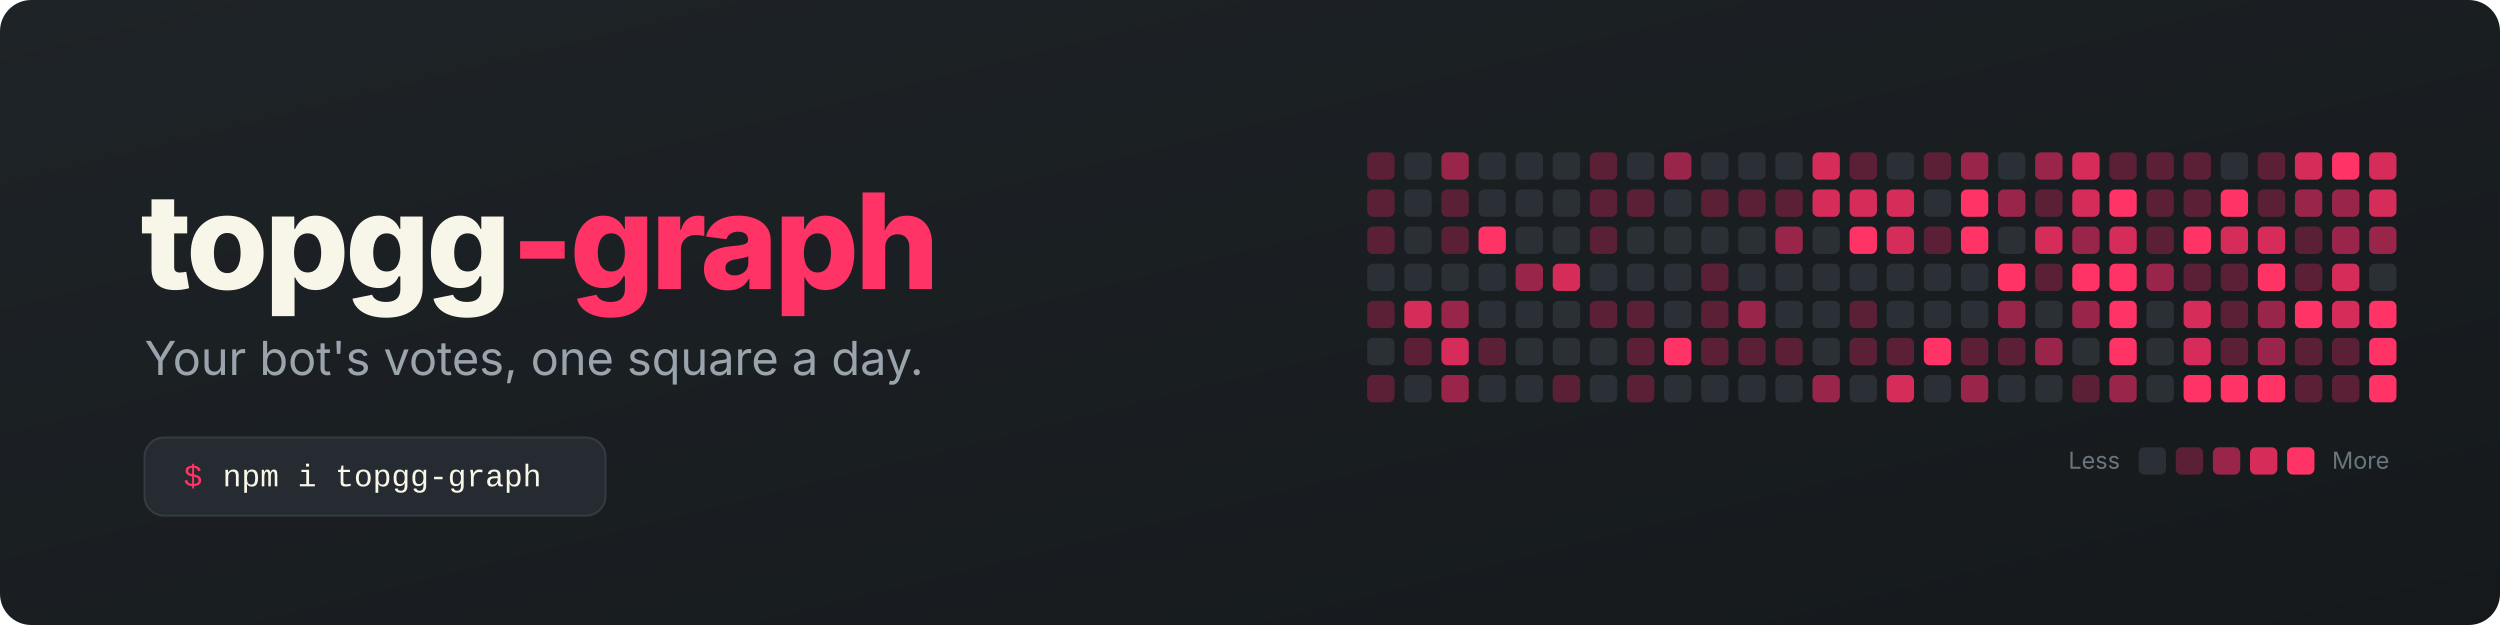
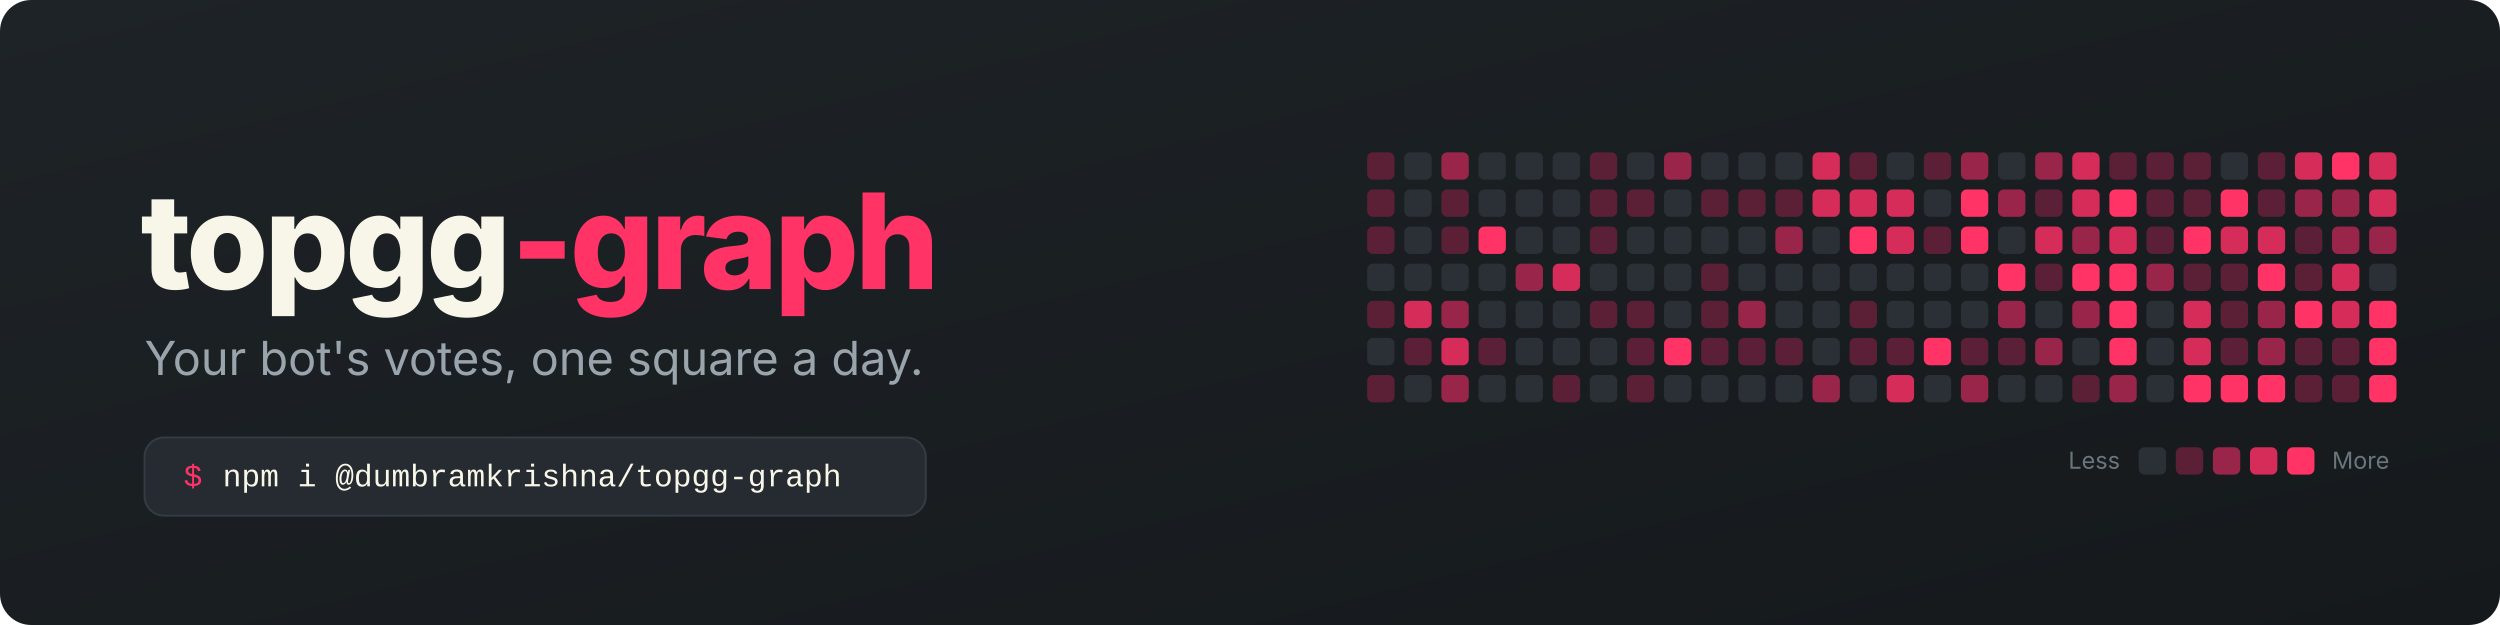
<svg xmlns="http://www.w3.org/2000/svg" width="1280" height="320" viewBox="0 0 1280 320" role="img" aria-labelledby="t d">
  <defs>
    <linearGradient id="bg" x1="0" y1="0" x2="1" y2="1">
      <stop offset="0" stop-color="#1e2327" />
      <stop offset="1" stop-color="#15191c" />
    </linearGradient>
  </defs>
  <style>
    text { font-family: Inter, "Segoe UI", system-ui, -apple-system, Roboto, "Helvetica Neue", Arial, sans-serif; }
    .mono { font-family: "JetBrains Mono", "SFMono-Regular", Consolas, "Liberation Mono", Menlo, monospace; }
  </style>
  <rect width="1280" height="320" rx="16" fill="url(#bg)" />
  <text x="72" y="148" font-size="68" font-weight="800" letter-spacing="-2" fill="#f8f6e8">topgg<tspan fill="#ff3366">-graph</tspan>
  </text>
  <text x="74" y="192" font-size="24" fill="#9aa4ad">Your bot's votes, one square a day.</text>
-   <rect x="74" y="224" width="236" height="40" rx="10" fill="#252b30" stroke="#343c43" />
+   <rect x="74" y="224" width="400" height="40" rx="10" fill="#252b30" stroke="#343c43" />
  <text x="94" y="249" font-size="16" class="mono" fill="#ff3366">$</text>
-   <text x="114" y="249" font-size="16" class="mono" fill="#f8f6e8">npm i topgg-graph</text>
+   <text x="114" y="249" font-size="16" class="mono" fill="#f8f6e8">npm i @dumbramkrishna/topgg-graph</text>
  <g>
    <rect x="700" y="78" width="14" height="14" rx="3" fill="#5c2036" />
    <rect x="700" y="97" width="14" height="14" rx="3" fill="#5c2036" />
    <rect x="700" y="116" width="14" height="14" rx="3" fill="#5c2036" />
    <rect x="700" y="135" width="14" height="14" rx="3" fill="#2a3036" />
    <rect x="700" y="154" width="14" height="14" rx="3" fill="#5c2036" />
    <rect x="700" y="173" width="14" height="14" rx="3" fill="#2a3036" />
    <rect x="700" y="192" width="14" height="14" rx="3" fill="#5c2036" />
    <rect x="719" y="78" width="14" height="14" rx="3" fill="#2a3036" />
    <rect x="719" y="97" width="14" height="14" rx="3" fill="#2a3036" />
    <rect x="719" y="116" width="14" height="14" rx="3" fill="#2a3036" />
    <rect x="719" y="135" width="14" height="14" rx="3" fill="#2a3036" />
    <rect x="719" y="154" width="14" height="14" rx="3" fill="#d62c5a" />
    <rect x="719" y="173" width="14" height="14" rx="3" fill="#5c2036" />
    <rect x="719" y="192" width="14" height="14" rx="3" fill="#2a3036" />
    <rect x="738" y="78" width="14" height="14" rx="3" fill="#99264a" />
    <rect x="738" y="97" width="14" height="14" rx="3" fill="#5c2036" />
    <rect x="738" y="116" width="14" height="14" rx="3" fill="#5c2036" />
    <rect x="738" y="135" width="14" height="14" rx="3" fill="#2a3036" />
    <rect x="738" y="154" width="14" height="14" rx="3" fill="#99264a" />
    <rect x="738" y="173" width="14" height="14" rx="3" fill="#d62c5a" />
    <rect x="738" y="192" width="14" height="14" rx="3" fill="#99264a" />
    <rect x="757" y="78" width="14" height="14" rx="3" fill="#2a3036" />
    <rect x="757" y="97" width="14" height="14" rx="3" fill="#2a3036" />
    <rect x="757" y="116" width="14" height="14" rx="3" fill="#ff3366" />
    <rect x="757" y="135" width="14" height="14" rx="3" fill="#2a3036" />
    <rect x="757" y="154" width="14" height="14" rx="3" fill="#2a3036" />
    <rect x="757" y="173" width="14" height="14" rx="3" fill="#5c2036" />
    <rect x="757" y="192" width="14" height="14" rx="3" fill="#2a3036" />
    <rect x="776" y="78" width="14" height="14" rx="3" fill="#2a3036" />
    <rect x="776" y="97" width="14" height="14" rx="3" fill="#2a3036" />
    <rect x="776" y="116" width="14" height="14" rx="3" fill="#2a3036" />
    <rect x="776" y="135" width="14" height="14" rx="3" fill="#99264a" />
    <rect x="776" y="154" width="14" height="14" rx="3" fill="#2a3036" />
    <rect x="776" y="173" width="14" height="14" rx="3" fill="#2a3036" />
    <rect x="776" y="192" width="14" height="14" rx="3" fill="#2a3036" />
    <rect x="795" y="78" width="14" height="14" rx="3" fill="#2a3036" />
    <rect x="795" y="97" width="14" height="14" rx="3" fill="#2a3036" />
    <rect x="795" y="116" width="14" height="14" rx="3" fill="#2a3036" />
    <rect x="795" y="135" width="14" height="14" rx="3" fill="#d62c5a" />
    <rect x="795" y="154" width="14" height="14" rx="3" fill="#2a3036" />
    <rect x="795" y="173" width="14" height="14" rx="3" fill="#2a3036" />
    <rect x="795" y="192" width="14" height="14" rx="3" fill="#5c2036" />
    <rect x="814" y="78" width="14" height="14" rx="3" fill="#5c2036" />
    <rect x="814" y="97" width="14" height="14" rx="3" fill="#5c2036" />
    <rect x="814" y="116" width="14" height="14" rx="3" fill="#5c2036" />
    <rect x="814" y="135" width="14" height="14" rx="3" fill="#2a3036" />
    <rect x="814" y="154" width="14" height="14" rx="3" fill="#5c2036" />
    <rect x="814" y="173" width="14" height="14" rx="3" fill="#2a3036" />
    <rect x="814" y="192" width="14" height="14" rx="3" fill="#2a3036" />
    <rect x="833" y="78" width="14" height="14" rx="3" fill="#2a3036" />
    <rect x="833" y="97" width="14" height="14" rx="3" fill="#5c2036" />
    <rect x="833" y="116" width="14" height="14" rx="3" fill="#2a3036" />
    <rect x="833" y="135" width="14" height="14" rx="3" fill="#2a3036" />
    <rect x="833" y="154" width="14" height="14" rx="3" fill="#5c2036" />
    <rect x="833" y="173" width="14" height="14" rx="3" fill="#5c2036" />
    <rect x="833" y="192" width="14" height="14" rx="3" fill="#5c2036" />
    <rect x="852" y="78" width="14" height="14" rx="3" fill="#99264a" />
    <rect x="852" y="97" width="14" height="14" rx="3" fill="#2a3036" />
    <rect x="852" y="116" width="14" height="14" rx="3" fill="#2a3036" />
    <rect x="852" y="135" width="14" height="14" rx="3" fill="#2a3036" />
    <rect x="852" y="154" width="14" height="14" rx="3" fill="#2a3036" />
    <rect x="852" y="173" width="14" height="14" rx="3" fill="#ff3366" />
    <rect x="852" y="192" width="14" height="14" rx="3" fill="#2a3036" />
    <rect x="871" y="78" width="14" height="14" rx="3" fill="#2a3036" />
    <rect x="871" y="97" width="14" height="14" rx="3" fill="#5c2036" />
    <rect x="871" y="116" width="14" height="14" rx="3" fill="#2a3036" />
    <rect x="871" y="135" width="14" height="14" rx="3" fill="#5c2036" />
    <rect x="871" y="154" width="14" height="14" rx="3" fill="#5c2036" />
    <rect x="871" y="173" width="14" height="14" rx="3" fill="#5c2036" />
    <rect x="871" y="192" width="14" height="14" rx="3" fill="#2a3036" />
    <rect x="890" y="78" width="14" height="14" rx="3" fill="#2a3036" />
    <rect x="890" y="97" width="14" height="14" rx="3" fill="#5c2036" />
    <rect x="890" y="116" width="14" height="14" rx="3" fill="#2a3036" />
    <rect x="890" y="135" width="14" height="14" rx="3" fill="#2a3036" />
    <rect x="890" y="154" width="14" height="14" rx="3" fill="#99264a" />
    <rect x="890" y="173" width="14" height="14" rx="3" fill="#5c2036" />
    <rect x="890" y="192" width="14" height="14" rx="3" fill="#2a3036" />
    <rect x="909" y="78" width="14" height="14" rx="3" fill="#2a3036" />
    <rect x="909" y="97" width="14" height="14" rx="3" fill="#5c2036" />
    <rect x="909" y="116" width="14" height="14" rx="3" fill="#99264a" />
    <rect x="909" y="135" width="14" height="14" rx="3" fill="#2a3036" />
    <rect x="909" y="154" width="14" height="14" rx="3" fill="#2a3036" />
    <rect x="909" y="173" width="14" height="14" rx="3" fill="#5c2036" />
    <rect x="909" y="192" width="14" height="14" rx="3" fill="#2a3036" />
    <rect x="928" y="78" width="14" height="14" rx="3" fill="#d62c5a" />
    <rect x="928" y="97" width="14" height="14" rx="3" fill="#d62c5a" />
    <rect x="928" y="116" width="14" height="14" rx="3" fill="#2a3036" />
    <rect x="928" y="135" width="14" height="14" rx="3" fill="#2a3036" />
    <rect x="928" y="154" width="14" height="14" rx="3" fill="#2a3036" />
    <rect x="928" y="173" width="14" height="14" rx="3" fill="#2a3036" />
    <rect x="928" y="192" width="14" height="14" rx="3" fill="#99264a" />
    <rect x="947" y="78" width="14" height="14" rx="3" fill="#5c2036" />
    <rect x="947" y="97" width="14" height="14" rx="3" fill="#d62c5a" />
    <rect x="947" y="116" width="14" height="14" rx="3" fill="#ff3366" />
    <rect x="947" y="135" width="14" height="14" rx="3" fill="#2a3036" />
    <rect x="947" y="154" width="14" height="14" rx="3" fill="#5c2036" />
    <rect x="947" y="173" width="14" height="14" rx="3" fill="#5c2036" />
    <rect x="947" y="192" width="14" height="14" rx="3" fill="#2a3036" />
    <rect x="966" y="78" width="14" height="14" rx="3" fill="#2a3036" />
    <rect x="966" y="97" width="14" height="14" rx="3" fill="#d62c5a" />
    <rect x="966" y="116" width="14" height="14" rx="3" fill="#d62c5a" />
    <rect x="966" y="135" width="14" height="14" rx="3" fill="#2a3036" />
    <rect x="966" y="154" width="14" height="14" rx="3" fill="#2a3036" />
    <rect x="966" y="173" width="14" height="14" rx="3" fill="#5c2036" />
    <rect x="966" y="192" width="14" height="14" rx="3" fill="#d62c5a" />
    <rect x="985" y="78" width="14" height="14" rx="3" fill="#5c2036" />
    <rect x="985" y="97" width="14" height="14" rx="3" fill="#2a3036" />
    <rect x="985" y="116" width="14" height="14" rx="3" fill="#5c2036" />
    <rect x="985" y="135" width="14" height="14" rx="3" fill="#2a3036" />
    <rect x="985" y="154" width="14" height="14" rx="3" fill="#2a3036" />
    <rect x="985" y="173" width="14" height="14" rx="3" fill="#ff3366" />
    <rect x="985" y="192" width="14" height="14" rx="3" fill="#2a3036" />
    <rect x="1004" y="78" width="14" height="14" rx="3" fill="#99264a" />
    <rect x="1004" y="97" width="14" height="14" rx="3" fill="#ff3366" />
    <rect x="1004" y="116" width="14" height="14" rx="3" fill="#ff3366" />
    <rect x="1004" y="135" width="14" height="14" rx="3" fill="#2a3036" />
    <rect x="1004" y="154" width="14" height="14" rx="3" fill="#2a3036" />
    <rect x="1004" y="173" width="14" height="14" rx="3" fill="#5c2036" />
    <rect x="1004" y="192" width="14" height="14" rx="3" fill="#99264a" />
    <rect x="1023" y="78" width="14" height="14" rx="3" fill="#2a3036" />
    <rect x="1023" y="97" width="14" height="14" rx="3" fill="#99264a" />
    <rect x="1023" y="116" width="14" height="14" rx="3" fill="#2a3036" />
    <rect x="1023" y="135" width="14" height="14" rx="3" fill="#ff3366" />
    <rect x="1023" y="154" width="14" height="14" rx="3" fill="#99264a" />
    <rect x="1023" y="173" width="14" height="14" rx="3" fill="#5c2036" />
    <rect x="1023" y="192" width="14" height="14" rx="3" fill="#2a3036" />
    <rect x="1042" y="78" width="14" height="14" rx="3" fill="#99264a" />
    <rect x="1042" y="97" width="14" height="14" rx="3" fill="#5c2036" />
    <rect x="1042" y="116" width="14" height="14" rx="3" fill="#d62c5a" />
    <rect x="1042" y="135" width="14" height="14" rx="3" fill="#5c2036" />
    <rect x="1042" y="154" width="14" height="14" rx="3" fill="#2a3036" />
    <rect x="1042" y="173" width="14" height="14" rx="3" fill="#99264a" />
    <rect x="1042" y="192" width="14" height="14" rx="3" fill="#2a3036" />
    <rect x="1061" y="78" width="14" height="14" rx="3" fill="#d62c5a" />
    <rect x="1061" y="97" width="14" height="14" rx="3" fill="#d62c5a" />
    <rect x="1061" y="116" width="14" height="14" rx="3" fill="#99264a" />
    <rect x="1061" y="135" width="14" height="14" rx="3" fill="#ff3366" />
    <rect x="1061" y="154" width="14" height="14" rx="3" fill="#99264a" />
    <rect x="1061" y="173" width="14" height="14" rx="3" fill="#2a3036" />
    <rect x="1061" y="192" width="14" height="14" rx="3" fill="#5c2036" />
    <rect x="1080" y="78" width="14" height="14" rx="3" fill="#5c2036" />
    <rect x="1080" y="97" width="14" height="14" rx="3" fill="#ff3366" />
    <rect x="1080" y="116" width="14" height="14" rx="3" fill="#d62c5a" />
    <rect x="1080" y="135" width="14" height="14" rx="3" fill="#ff3366" />
    <rect x="1080" y="154" width="14" height="14" rx="3" fill="#ff3366" />
    <rect x="1080" y="173" width="14" height="14" rx="3" fill="#ff3366" />
    <rect x="1080" y="192" width="14" height="14" rx="3" fill="#99264a" />
    <rect x="1099" y="78" width="14" height="14" rx="3" fill="#5c2036" />
    <rect x="1099" y="97" width="14" height="14" rx="3" fill="#5c2036" />
    <rect x="1099" y="116" width="14" height="14" rx="3" fill="#5c2036" />
    <rect x="1099" y="135" width="14" height="14" rx="3" fill="#99264a" />
    <rect x="1099" y="154" width="14" height="14" rx="3" fill="#2a3036" />
    <rect x="1099" y="173" width="14" height="14" rx="3" fill="#2a3036" />
    <rect x="1099" y="192" width="14" height="14" rx="3" fill="#2a3036" />
    <rect x="1118" y="78" width="14" height="14" rx="3" fill="#5c2036" />
    <rect x="1118" y="97" width="14" height="14" rx="3" fill="#5c2036" />
    <rect x="1118" y="116" width="14" height="14" rx="3" fill="#ff3366" />
    <rect x="1118" y="135" width="14" height="14" rx="3" fill="#5c2036" />
    <rect x="1118" y="154" width="14" height="14" rx="3" fill="#d62c5a" />
    <rect x="1118" y="173" width="14" height="14" rx="3" fill="#d62c5a" />
    <rect x="1118" y="192" width="14" height="14" rx="3" fill="#ff3366" />
    <rect x="1137" y="78" width="14" height="14" rx="3" fill="#2a3036" />
    <rect x="1137" y="97" width="14" height="14" rx="3" fill="#ff3366" />
    <rect x="1137" y="116" width="14" height="14" rx="3" fill="#d62c5a" />
    <rect x="1137" y="135" width="14" height="14" rx="3" fill="#5c2036" />
    <rect x="1137" y="154" width="14" height="14" rx="3" fill="#5c2036" />
    <rect x="1137" y="173" width="14" height="14" rx="3" fill="#5c2036" />
    <rect x="1137" y="192" width="14" height="14" rx="3" fill="#ff3366" />
    <rect x="1156" y="78" width="14" height="14" rx="3" fill="#5c2036" />
    <rect x="1156" y="97" width="14" height="14" rx="3" fill="#5c2036" />
    <rect x="1156" y="116" width="14" height="14" rx="3" fill="#d62c5a" />
    <rect x="1156" y="135" width="14" height="14" rx="3" fill="#ff3366" />
    <rect x="1156" y="154" width="14" height="14" rx="3" fill="#99264a" />
    <rect x="1156" y="173" width="14" height="14" rx="3" fill="#99264a" />
    <rect x="1156" y="192" width="14" height="14" rx="3" fill="#ff3366" />
    <rect x="1175" y="78" width="14" height="14" rx="3" fill="#d62c5a" />
    <rect x="1175" y="97" width="14" height="14" rx="3" fill="#99264a" />
    <rect x="1175" y="116" width="14" height="14" rx="3" fill="#5c2036" />
    <rect x="1175" y="135" width="14" height="14" rx="3" fill="#5c2036" />
    <rect x="1175" y="154" width="14" height="14" rx="3" fill="#ff3366" />
    <rect x="1175" y="173" width="14" height="14" rx="3" fill="#5c2036" />
    <rect x="1175" y="192" width="14" height="14" rx="3" fill="#5c2036" />
    <rect x="1194" y="78" width="14" height="14" rx="3" fill="#ff3366" />
    <rect x="1194" y="97" width="14" height="14" rx="3" fill="#99264a" />
    <rect x="1194" y="116" width="14" height="14" rx="3" fill="#99264a" />
    <rect x="1194" y="135" width="14" height="14" rx="3" fill="#d62c5a" />
    <rect x="1194" y="154" width="14" height="14" rx="3" fill="#d62c5a" />
    <rect x="1194" y="173" width="14" height="14" rx="3" fill="#5c2036" />
    <rect x="1194" y="192" width="14" height="14" rx="3" fill="#5c2036" />
    <rect x="1213" y="78" width="14" height="14" rx="3" fill="#d62c5a" />
    <rect x="1213" y="97" width="14" height="14" rx="3" fill="#d62c5a" />
    <rect x="1213" y="116" width="14" height="14" rx="3" fill="#99264a" />
    <rect x="1213" y="135" width="14" height="14" rx="3" fill="#2a3036" />
    <rect x="1213" y="154" width="14" height="14" rx="3" fill="#ff3366" />
    <rect x="1213" y="173" width="14" height="14" rx="3" fill="#ff3366" />
    <rect x="1213" y="192" width="14" height="14" rx="3" fill="#ff3366" />
    <text x="1059" y="240" font-size="12" fill="#6b757e">Less</text>
    <rect x="1095" y="229" width="14" height="14" rx="3" fill="#2a3036" />
    <rect x="1114" y="229" width="14" height="14" rx="3" fill="#5c2036" />
    <rect x="1133" y="229" width="14" height="14" rx="3" fill="#99264a" />
    <rect x="1152" y="229" width="14" height="14" rx="3" fill="#d62c5a" />
    <rect x="1171" y="229" width="14" height="14" rx="3" fill="#ff3366" />
    <text x="1194" y="240" font-size="12" fill="#6b757e">More</text>
  </g>
</svg>
